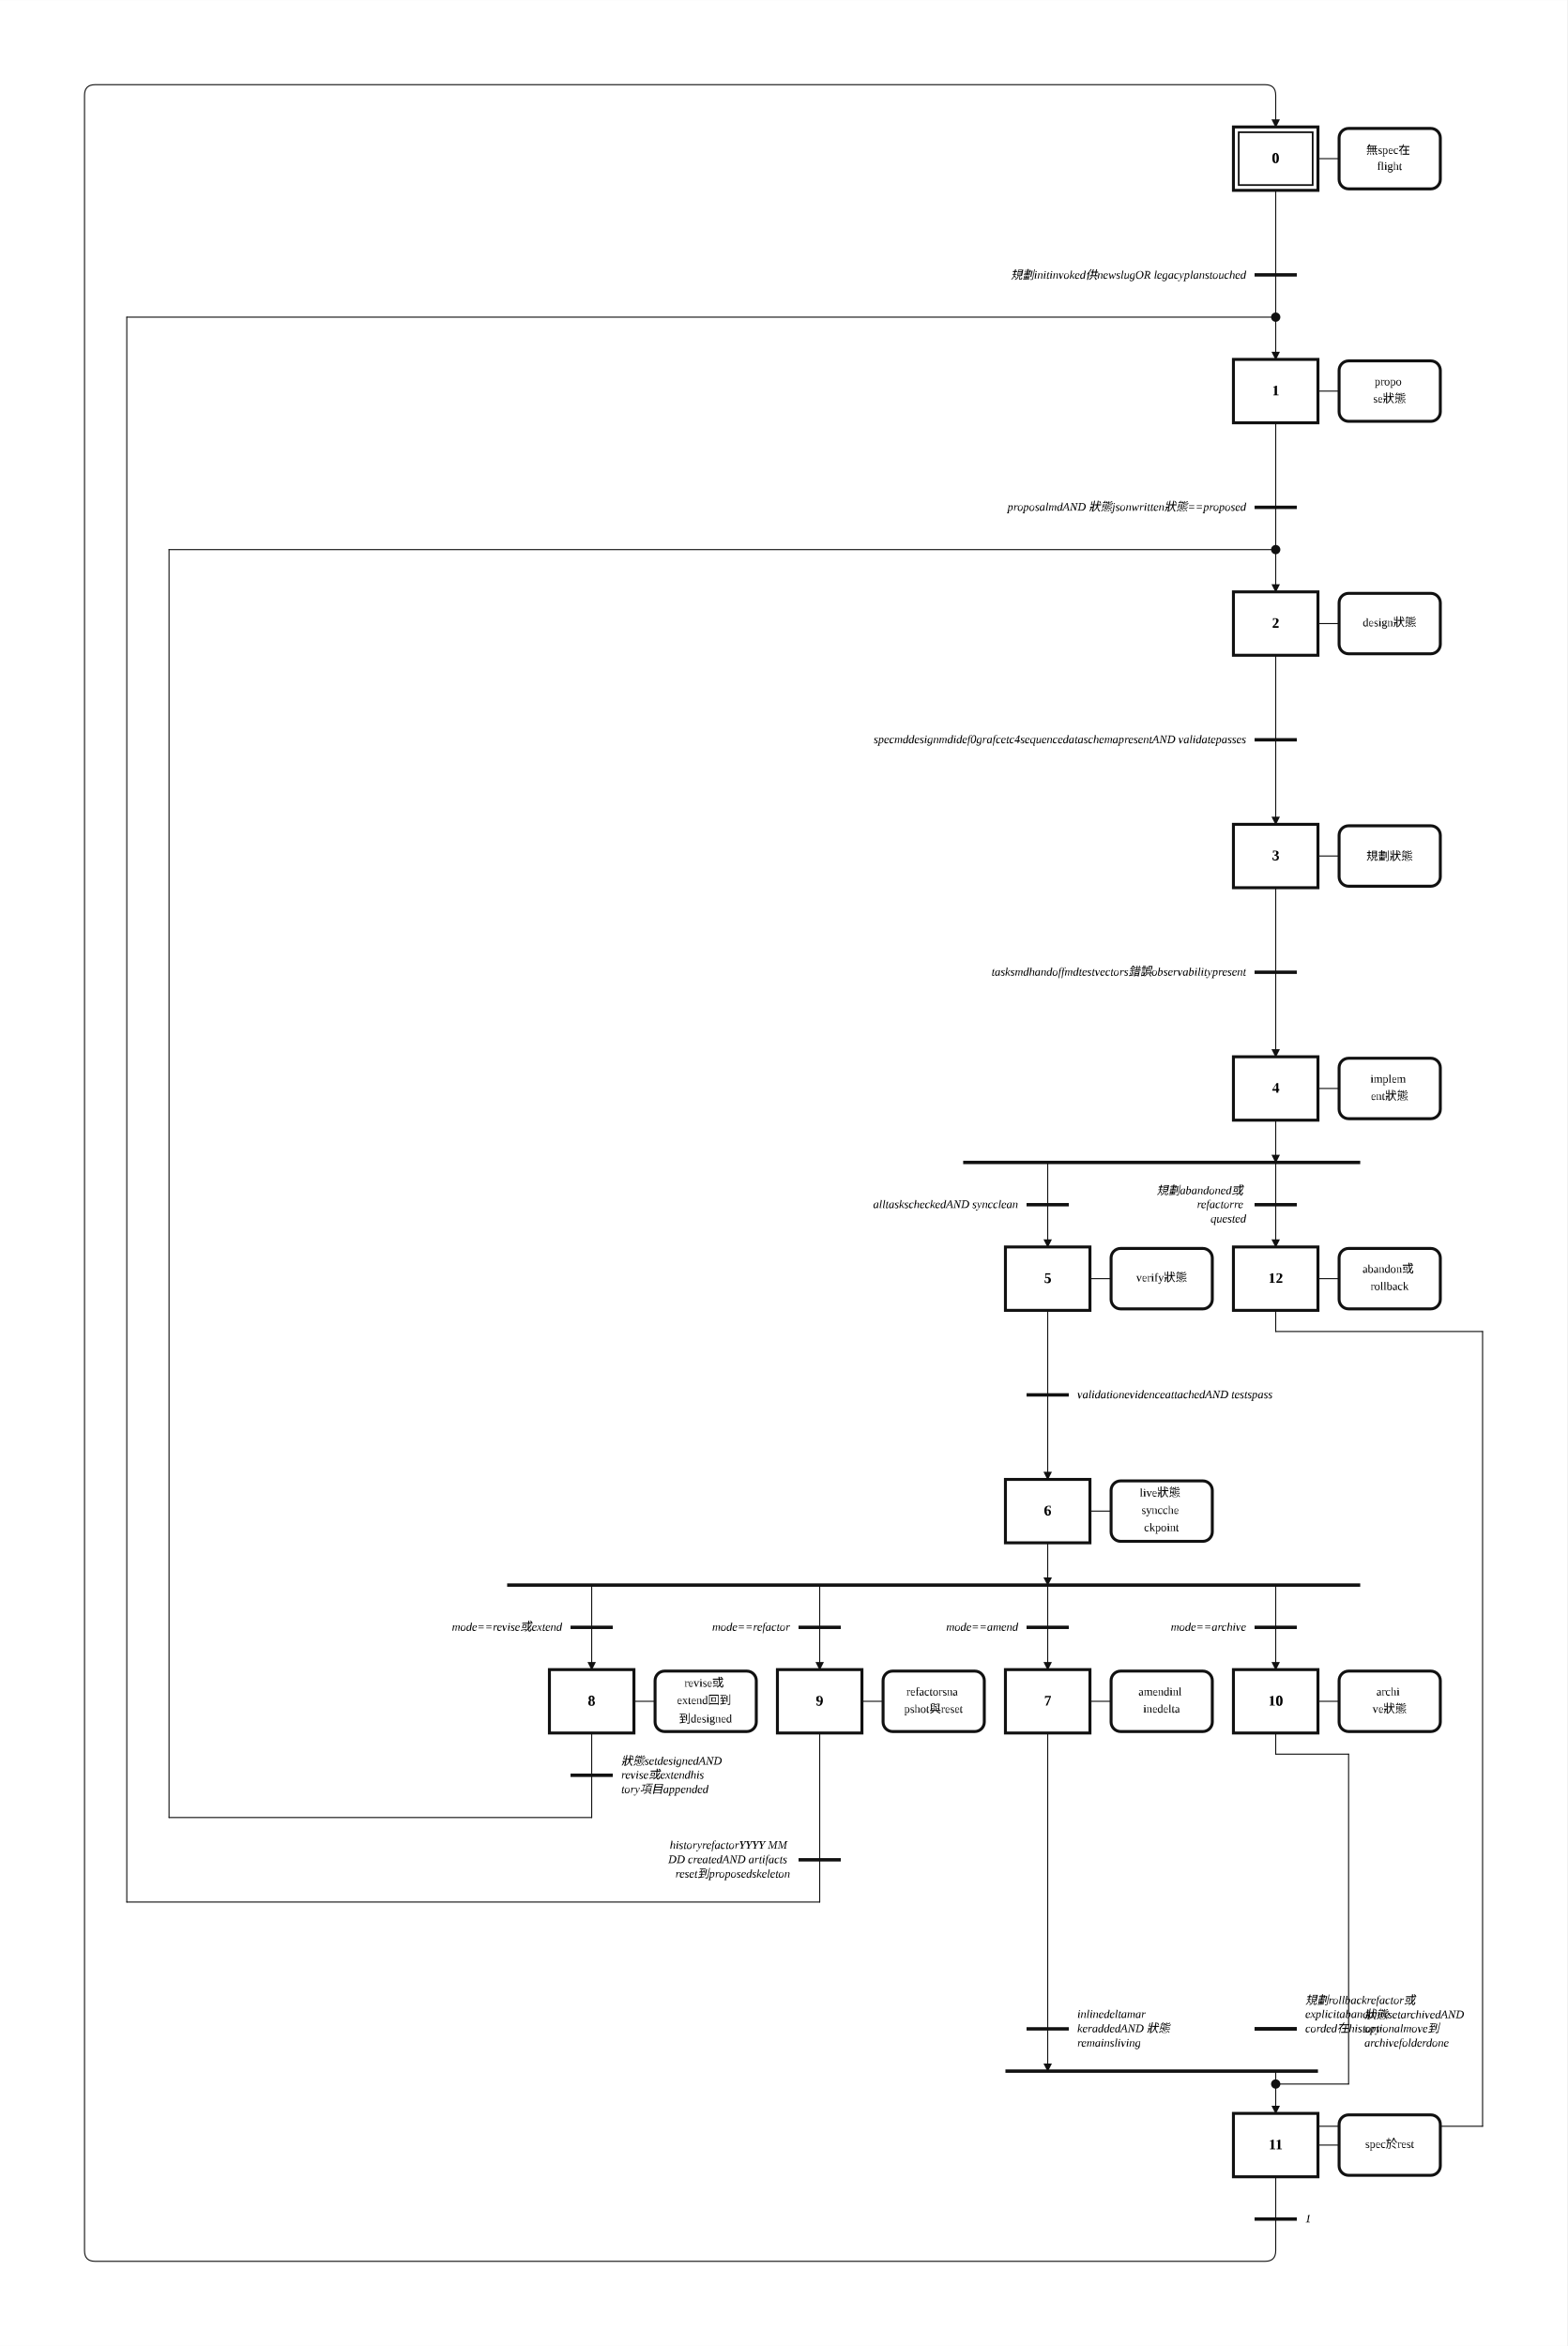
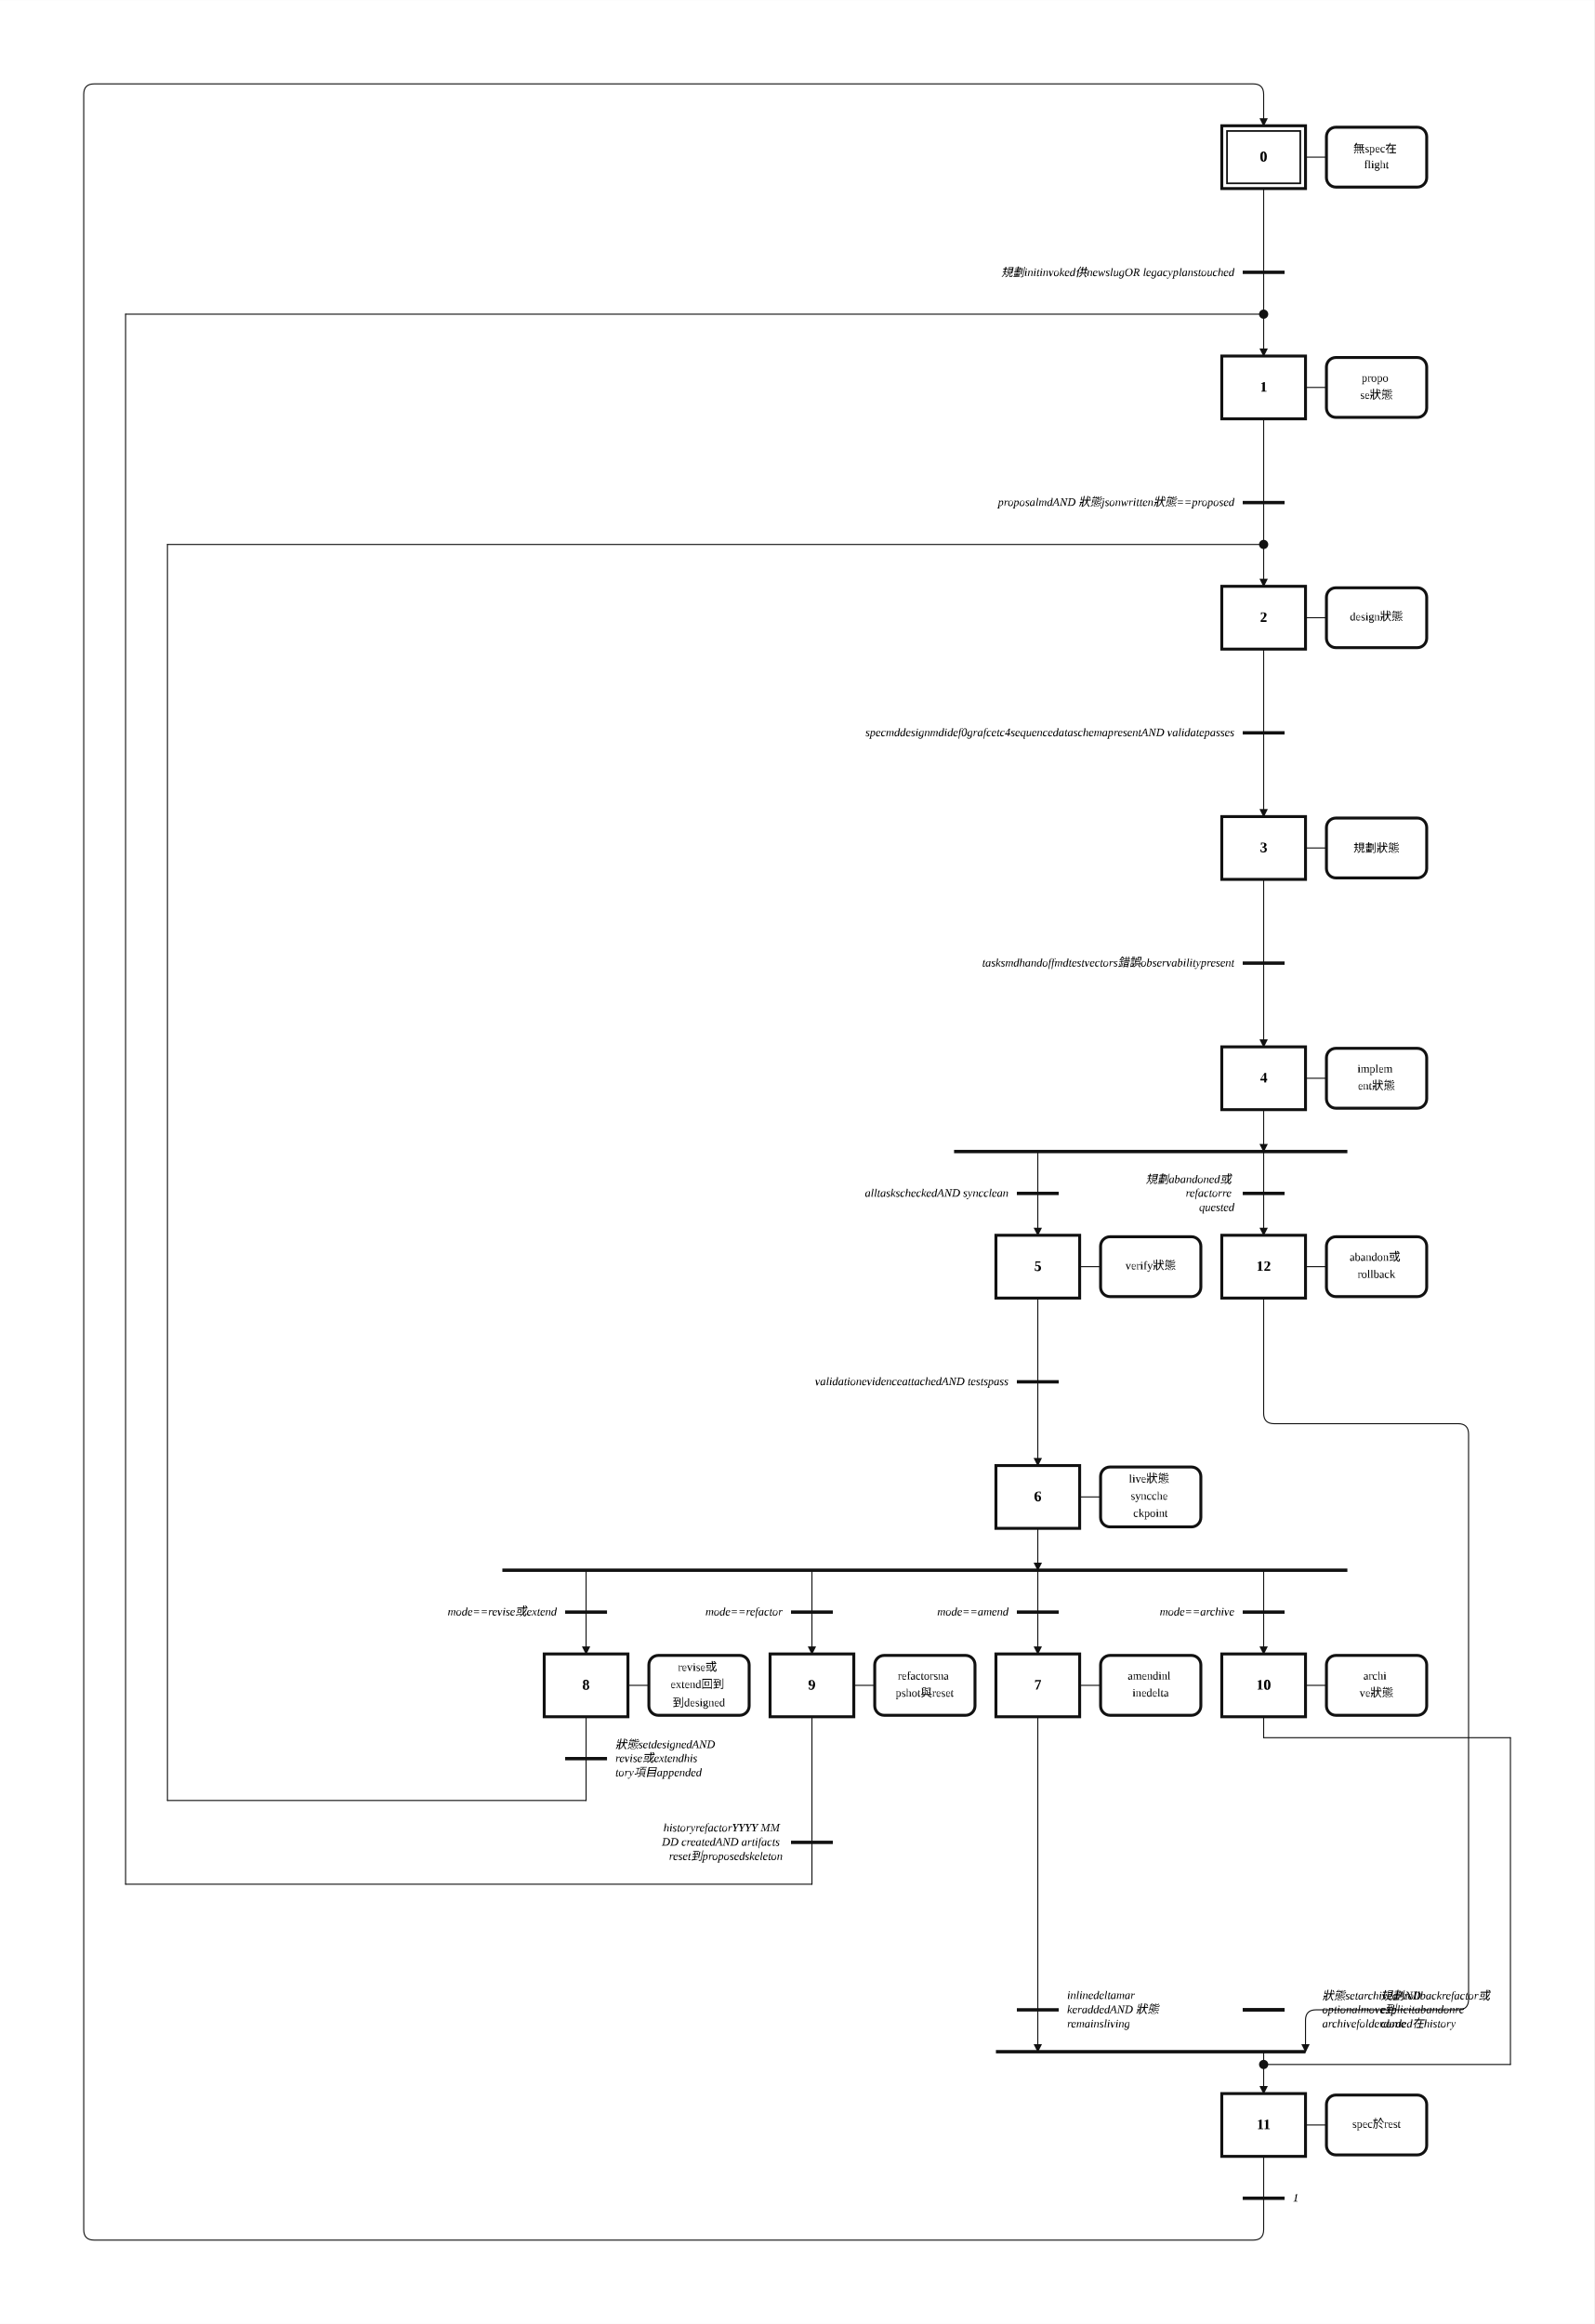
- <svg xmlns="http://www.w3.org/2000/svg" width="1483" height="2220" viewBox="-38.00 -2.00 74.16 111.00" role="img">
+ <svg xmlns="http://www.w3.org/2000/svg" width="1523" height="2220" viewBox="-38.00 -2.00 76.16 111.00" role="img">
  <style>
.step{fill:#fff;stroke:#111;stroke-width:.14}.step-inner{fill:none;stroke:#111;stroke-width:.08}
.action{fill:#fff;stroke:#111;stroke-width:.14}.gate{stroke:#111;stroke-width:.16}
.edge{fill:none;stroke:#111;stroke-width:.05;stroke-linecap:round;stroke-linejoin:round}.edge-arrow{marker-end:url(#arrow)}
.flyover-mask{stroke:#fff;stroke-width:.12;stroke-linecap:round}
.flyover{fill:none;stroke:#111;stroke-width:.05;stroke-linecap:round}
.junction{fill:#111;stroke:#111;stroke-width:0}.branch-junction{fill:#fff;stroke:#111;stroke-width:.08}
.assoc{stroke:#111;stroke-width:.05}.label{font:bold .7px 'Times New Roman', 'BiauKai', 'DFKai-SB', serif;text-anchor:middle;dominant-baseline:middle}
.action-label{font:.55px 'Times New Roman', 'BiauKai', 'DFKai-SB', serif;text-anchor:middle;dominant-baseline:middle}.gate-label{font:italic .55px 'Times New Roman', 'BiauKai', 'DFKai-SB', serif;text-anchor:start;dominant-baseline:middle}.gate-label-left{font:italic .55px 'Times New Roman', 'BiauKai', 'DFKai-SB', serif;text-anchor:end;dominant-baseline:middle}
</style>
  <defs>
    <marker id="arrow" markerWidth="0.4" markerHeight="0.4" refX="0.36" refY="0.2" orient="auto" markerUnits="userSpaceOnUse">
      <path d="M 0 0 L 0.4 0.2 L 0 0.4 z" fill="#111" />
    </marker>
  </defs>
-   <rect x="-38.00" y="-2.00" width="74.16" height="111.00" fill="white" />
+   <rect x="-38.00" y="-2.00" width="76.16" height="111.00" fill="white" />
  <path class="edge edge-arrow" d="M 22.37 11.00 L 22.37 15.00" />
  <path class="edge edge-arrow" d="M 22.37 22.00 L 22.37 26.00" />
  <path class="edge" d="M 22.37 7.00 L 22.37 11.00" />
  <path class="edge" d="M 22.37 18.00 L 22.37 22.00" />
  <path class="edge" d="M 22.37 29.00 L 22.37 33.00" />
  <path class="edge edge-arrow" d="M 22.37 33.00 L 22.37 37.00" />
  <path class="edge" d="M 22.37 40.00 L 22.37 44.00" />
  <path class="edge edge-arrow" d="M 22.37 44.00 L 22.37 48.00" />
  <path class="edge edge-arrow" d="M 22.37 51.00 L 22.37 53.00" />
  <path class="edge edge-arrow" d="M 11.58 53.00 L 11.58 57.00" />
  <path class="edge edge-arrow" d="M 22.37 53.00 L 22.37 57.00" />
  <path class="edge" d="M 11.58 60.00 L 11.58 64.00" />
  <path class="edge edge-arrow" d="M 11.58 64.00 L 11.58 68.00" />
  <path class="edge edge-arrow" d="M 11.58 71.00 L 11.58 73.00" />
  <path class="edge edge-arrow" d="M 11.58 73.00 L 11.58 77.00" />
  <path class="edge edge-arrow" d="M -10.00 73.00 L -10.00 77.00" />
  <path class="edge edge-arrow" d="M 0.79 73.00 L 0.79 77.00" />
  <path class="edge edge-arrow" d="M 22.37 73.00 L 22.37 77.00" />
  <path class="edge edge-arrow" d="M 11.58 80.00 L 11.58 96.00" />
  <path class="edge edge-arrow" d="M 22.37 96.00 L 22.37 98.00" />
  <path class="edge" d="M -10.00 80.00 L -10.00 82.00" />
  <path class="edge" d="M -10.00 82.00 L -10.00 84.00" />
  <path class="edge" d="M -10.00 84.00 L -30.00 84.00" />
  <path class="edge" d="M -30.00 84.00 L -30.00 24.00" />
  <path class="edge" d="M -30.00 24.00 L 22.37 24.00" />
  <path class="edge" d="M 0.79 80.00 L 0.79 86.00" />
  <path class="edge" d="M 0.79 86.00 L 0.79 88.00" />
  <path class="edge" d="M 0.79 88.00 L -32.00 88.00" />
  <path class="edge" d="M -32.00 88.00 L -32.00 13.00" />
  <path class="edge" d="M -32.00 13.00 L 22.37 13.00" />
  <path class="edge" d="M 22.37 80.00 L 22.37 81.00" />
-   <path class="edge" d="M 22.37 81.00 L 25.82 81.00" />
-   <path class="edge" d="M 25.82 81.00 L 25.82 96.61" />
-   <path class="edge" d="M 25.82 96.61 L 22.37 96.61" />
+   <path class="edge" d="M 22.37 81.00 L 34.16 81.00" />
+   <path class="edge" d="M 34.16 81.00 L 34.16 96.61" />
+   <path class="edge" d="M 34.16 96.61 L 22.37 96.61" />
  <path class="edge" d="M 22.37 101.00 L 22.37 103.00" />
  <path class="edge edge-arrow" d="M 22.37 103.00 L 22.37 104.50 Q 22.37 105.00 21.87 105.00 L -33.50 105.00 Q -34.00 105.00 -34.00 104.50 L -34.00 2.50 Q -34.00 2.00 -33.50 2.00 L 21.87 2.00 Q 22.37 2.00 22.37 2.50 L 22.37 4.00" />
-   <path class="edge" d="M 22.37 60.00 L 22.37 61.00" />
-   <path class="edge" d="M 22.37 61.00 L 32.16 61.00" />
-   <path class="edge" d="M 32.16 61.00 L 32.16 98.61" />
-   <path class="edge" d="M 32.16 98.61 L 22.37 98.61" />
-   <path class="edge" d="M 22.37 98.61 L 22.37 98.00" />
+   <path class="edge edge-arrow" d="M 22.37 60.00 L 22.37 65.50 Q 22.37 66.00 22.87 66.00 L 31.66 66.00 Q 32.16 66.00 32.16 66.50 L 32.16 93.50 Q 32.16 94.00 31.66 94.00 L 24.87 94.00 Q 24.37 94.00 24.37 94.50 L 24.37 96.00" />
  <rect class="step" x="20.37" y="4.00" width="4.00" height="3.00" />
  <rect class="step-inner" x="20.62" y="4.25" width="3.50" height="2.50" />
  <text class="label" x="22.37" y="5.50">0</text>
  <rect class="step" x="20.37" y="15.00" width="4.00" height="3.00" />
  <text class="label" x="22.37" y="16.50">1</text>
  <rect class="step" x="20.37" y="26.00" width="4.00" height="3.00" />
  <text class="label" x="22.37" y="27.50">2</text>
  <rect class="step" x="20.37" y="37.00" width="4.00" height="3.00" />
  <text class="label" x="22.37" y="38.50">3</text>
  <rect class="step" x="20.37" y="48.00" width="4.00" height="3.00" />
  <text class="label" x="22.37" y="49.50">4</text>
  <rect class="step" x="9.58" y="57.00" width="4.00" height="3.00" />
  <text class="label" x="11.58" y="58.50">5</text>
  <rect class="step" x="9.58" y="68.00" width="4.00" height="3.00" />
  <text class="label" x="11.58" y="69.50">6</text>
  <rect class="step" x="9.58" y="77.00" width="4.00" height="3.00" />
  <text class="label" x="11.58" y="78.50">7</text>
  <rect class="step" x="-12.00" y="77.00" width="4.00" height="3.00" />
  <text class="label" x="-10.00" y="78.50">8</text>
  <rect class="step" x="-1.21" y="77.00" width="4.00" height="3.00" />
  <text class="label" x="0.79" y="78.50">9</text>
  <rect class="step" x="20.37" y="77.00" width="4.00" height="3.00" />
  <text class="label" x="22.37" y="78.50">10</text>
  <rect class="step" x="20.37" y="98.00" width="4.00" height="3.00" />
  <text class="label" x="22.37" y="99.50">11</text>
  <rect class="step" x="20.37" y="57.00" width="4.00" height="3.00" />
  <text class="label" x="22.37" y="58.50">12</text>
  <line class="assoc" x1="24.37" y1="5.50" x2="25.37" y2="5.50" />
  <rect class="action" x="25.37" y="4.07" width="4.79" height="2.86" rx="0.45" ry="0.45" />
  <text class="action-label" x="27.76" y="5.09">
    <tspan x="27.76" dy="0">無spec在</tspan>
    <tspan x="27.76" dy="0.82">flight</tspan>
  </text>
  <line class="assoc" x1="24.37" y1="16.50" x2="25.37" y2="16.50" />
  <rect class="action" x="25.37" y="15.07" width="4.79" height="2.86" rx="0.45" ry="0.45" />
  <text class="action-label" x="27.76" y="16.09">
    <tspan x="27.76" dy="0">propo</tspan>
    <tspan x="27.76" dy="0.82">se狀態</tspan>
  </text>
  <line class="assoc" x1="24.37" y1="27.50" x2="25.37" y2="27.50" />
  <rect class="action" x="25.37" y="26.07" width="4.79" height="2.86" rx="0.45" ry="0.45" />
  <text class="action-label" x="27.76" y="27.50">
    <tspan x="27.76" dy="0">design狀態</tspan>
  </text>
  <line class="assoc" x1="24.37" y1="38.50" x2="25.37" y2="38.50" />
  <rect class="action" x="25.37" y="37.07" width="4.79" height="2.86" rx="0.45" ry="0.45" />
  <text class="action-label" x="27.76" y="38.50">
    <tspan x="27.76" dy="0">規劃狀態</tspan>
  </text>
  <line class="assoc" x1="24.37" y1="49.50" x2="25.37" y2="49.50" />
  <rect class="action" x="25.37" y="48.07" width="4.79" height="2.86" rx="0.45" ry="0.45" />
  <text class="action-label" x="27.76" y="49.09">
    <tspan x="27.76" dy="0">implem</tspan>
    <tspan x="27.76" dy="0.82">ent狀態</tspan>
  </text>
  <line class="assoc" x1="13.58" y1="58.50" x2="14.58" y2="58.50" />
  <rect class="action" x="14.58" y="57.07" width="4.79" height="2.86" rx="0.45" ry="0.45" />
  <text class="action-label" x="16.97" y="58.50">
    <tspan x="16.97" dy="0">verify狀態</tspan>
  </text>
  <line class="assoc" x1="13.58" y1="69.50" x2="14.58" y2="69.50" />
  <rect class="action" x="14.58" y="68.07" width="4.79" height="2.86" rx="0.45" ry="0.45" />
  <text class="action-label" x="16.97" y="68.68">
    <tspan x="16.97" dy="0">live狀態</tspan>
    <tspan x="16.97" dy="0.82">syncche</tspan>
    <tspan x="16.97" dy="0.82">ckpoint</tspan>
  </text>
  <line class="assoc" x1="13.58" y1="78.50" x2="14.58" y2="78.50" />
  <rect class="action" x="14.58" y="77.07" width="4.79" height="2.86" rx="0.45" ry="0.45" />
  <text class="action-label" x="16.97" y="78.09">
    <tspan x="16.97" dy="0">amendinl</tspan>
    <tspan x="16.97" dy="0.82">inedelta</tspan>
  </text>
  <line class="assoc" x1="-8.00" y1="78.50" x2="-7.00" y2="78.50" />
  <rect class="action" x="-7.00" y="77.07" width="4.79" height="2.86" rx="0.45" ry="0.45" />
  <text class="action-label" x="-4.61" y="77.68">
    <tspan x="-4.61" dy="0">revise或</tspan>
    <tspan x="-4.61" dy="0.82">extend回到</tspan>
    <tspan x="-4.61" dy="0.82">到designed</tspan>
  </text>
  <line class="assoc" x1="2.79" y1="78.50" x2="3.79" y2="78.50" />
  <rect class="action" x="3.79" y="77.07" width="4.79" height="2.86" rx="0.45" ry="0.45" />
  <text class="action-label" x="6.18" y="78.09">
    <tspan x="6.18" dy="0">refactorsna</tspan>
    <tspan x="6.18" dy="0.82">pshot與reset</tspan>
  </text>
  <line class="assoc" x1="24.37" y1="78.50" x2="25.37" y2="78.50" />
  <rect class="action" x="25.37" y="77.07" width="4.79" height="2.86" rx="0.45" ry="0.45" />
  <text class="action-label" x="27.76" y="78.09">
    <tspan x="27.76" dy="0">archi</tspan>
    <tspan x="27.76" dy="0.82">ve狀態</tspan>
  </text>
  <line class="assoc" x1="24.37" y1="99.50" x2="25.37" y2="99.50" />
  <rect class="action" x="25.37" y="98.07" width="4.79" height="2.86" rx="0.45" ry="0.45" />
  <text class="action-label" x="27.76" y="99.50">
    <tspan x="27.76" dy="0">spec於rest</tspan>
  </text>
  <line class="assoc" x1="24.37" y1="58.50" x2="25.37" y2="58.50" />
  <rect class="action" x="25.37" y="57.07" width="4.79" height="2.86" rx="0.45" ry="0.45" />
  <text class="action-label" x="27.76" y="58.09">
    <tspan x="27.76" dy="0">abandon或</tspan>
    <tspan x="27.76" dy="0.82">rollback</tspan>
  </text>
  <line class="gate" x1="21.37" y1="11.00" x2="23.37" y2="11.00" />
  <text class="gate-label-left" x="20.97" y="11.00">
    <tspan x="20.97" dy="0">規劃initinvoked供newslugOR legacyplanstouched</tspan>
  </text>
  <line class="gate" x1="21.37" y1="22.00" x2="23.37" y2="22.00" />
  <text class="gate-label-left" x="20.97" y="22.00">
    <tspan x="20.97" dy="0">proposalmdAND 狀態jsonwritten狀態==proposed</tspan>
  </text>
  <line class="gate" x1="21.37" y1="33.00" x2="23.37" y2="33.00" />
  <text class="gate-label-left" x="20.97" y="33.00">
    <tspan x="20.97" dy="0">specmddesignmdidef0grafcetc4sequencedataschemapresentAND validatepasses</tspan>
  </text>
  <line class="gate" x1="21.37" y1="44.00" x2="23.37" y2="44.00" />
  <text class="gate-label-left" x="20.97" y="44.00">
    <tspan x="20.97" dy="0">tasksmdhandoffmdtestvectors錯誤observabilitypresent</tspan>
  </text>
  <line class="gate" x1="7.58" y1="53.00" x2="26.37" y2="53.00" />
  <line class="gate" x1="10.58" y1="64.00" x2="12.58" y2="64.00" />
-   <text class="gate-label" x="12.98" y="64.00">
-     <tspan x="12.98" dy="0">validationevidenceattachedAND testspass</tspan>
+   <text class="gate-label-left" x="10.18" y="64.00">
+     <tspan x="10.18" dy="0">validationevidenceattachedAND testspass</tspan>
  </text>
  <line class="gate" x1="-14.00" y1="73.00" x2="26.37" y2="73.00" />
  <line class="gate" x1="9.58" y1="96.00" x2="24.37" y2="96.00" />
  <line class="gate" x1="-11.00" y1="82.00" x2="-9.00" y2="82.00" />
  <text class="gate-label" x="-8.60" y="81.32">
    <tspan x="-8.60" dy="0">狀態setdesignedAND</tspan>
    <tspan x="-8.60" dy="0.68">revise或extendhis</tspan>
    <tspan x="-8.60" dy="0.68">tory項目appended</tspan>
  </text>
  <line class="gate" x1="-0.21" y1="86.00" x2="1.79" y2="86.00" />
  <text class="gate-label-left" x="-0.61" y="85.32">
    <tspan x="-0.61" dy="0">historyrefactorYYYY MM</tspan>
    <tspan x="-0.61" dy="0.68">DD createdAND artifacts</tspan>
    <tspan x="-0.61" dy="0.68">reset到proposedskeleton</tspan>
  </text>
  <line class="gate" x1="21.37" y1="103.00" x2="23.37" y2="103.00" />
  <text class="gate-label" x="23.77" y="103.00">
    <tspan x="23.77" dy="0">1</tspan>
  </text>
  <line class="gate" x1="10.58" y1="55.00" x2="12.58" y2="55.00" />
  <text class="gate-label-left" x="10.18" y="55.00">
    <tspan x="10.18" dy="0">alltaskscheckedAND syncclean</tspan>
  </text>
  <line class="gate" x1="21.37" y1="55.00" x2="23.37" y2="55.00" />
  <text class="gate-label-left" x="20.97" y="54.32">
    <tspan x="20.97" dy="0">規劃abandoned或</tspan>
    <tspan x="20.97" dy="0.68">refactorre</tspan>
    <tspan x="20.97" dy="0.68">quested</tspan>
  </text>
  <line class="gate" x1="10.58" y1="75.00" x2="12.58" y2="75.00" />
  <text class="gate-label-left" x="10.18" y="75.00">
    <tspan x="10.18" dy="0">mode==amend</tspan>
  </text>
  <line class="gate" x1="-11.00" y1="75.00" x2="-9.00" y2="75.00" />
  <text class="gate-label-left" x="-11.40" y="75.00">
    <tspan x="-11.40" dy="0">mode==revise或extend</tspan>
  </text>
  <line class="gate" x1="-0.21" y1="75.00" x2="1.79" y2="75.00" />
  <text class="gate-label-left" x="-0.61" y="75.00">
    <tspan x="-0.61" dy="0">mode==refactor</tspan>
  </text>
  <line class="gate" x1="21.37" y1="75.00" x2="23.37" y2="75.00" />
  <text class="gate-label-left" x="20.97" y="75.00">
    <tspan x="20.97" dy="0">mode==archive</tspan>
  </text>
  <line class="gate" x1="10.58" y1="94.00" x2="12.58" y2="94.00" />
  <text class="gate-label" x="12.98" y="93.32">
    <tspan x="12.98" dy="0">inlinedeltamar</tspan>
    <tspan x="12.98" dy="0.68">keraddedAND 狀態</tspan>
    <tspan x="12.98" dy="0.68">remainsliving</tspan>
  </text>
  <line class="gate" x1="21.37" y1="94.00" x2="23.37" y2="94.00" />
-   <text class="gate-label" x="26.57" y="93.32">
-     <tspan x="26.57" dy="0">狀態setarchivedAND</tspan>
-     <tspan x="26.57" dy="0.68">optionalmove到</tspan>
-     <tspan x="26.57" dy="0.68">archivefolderdone</tspan>
+   <text class="gate-label" x="25.17" y="93.32">
+     <tspan x="25.17" dy="0">狀態setarchivedAND</tspan>
+     <tspan x="25.17" dy="0.68">optionalmove到</tspan>
+     <tspan x="25.17" dy="0.68">archivefolderdone</tspan>
  </text>
  <line class="gate" x1="21.37" y1="94.00" x2="23.37" y2="94.00" />
-   <text class="gate-label" x="23.77" y="92.64">
-     <tspan x="23.77" dy="0">規劃rollbackrefactor或</tspan>
-     <tspan x="23.77" dy="0.68">explicitabandonre</tspan>
-     <tspan x="23.77" dy="0.68">corded在history</tspan>
+   <text class="gate-label" x="27.97" y="93.32">
+     <tspan x="27.97" dy="0">規劃rollbackrefactor或</tspan>
+     <tspan x="27.97" dy="0.68">explicitabandonre</tspan>
+     <tspan x="27.97" dy="0.68">corded在history</tspan>
  </text>
  <circle class="junction" cx="22.37" cy="13.00" r="0.22" />
  <circle class="junction" cx="22.37" cy="24.00" r="0.22" />
  <circle class="junction" cx="22.37" cy="96.61" r="0.22" />
</svg>
